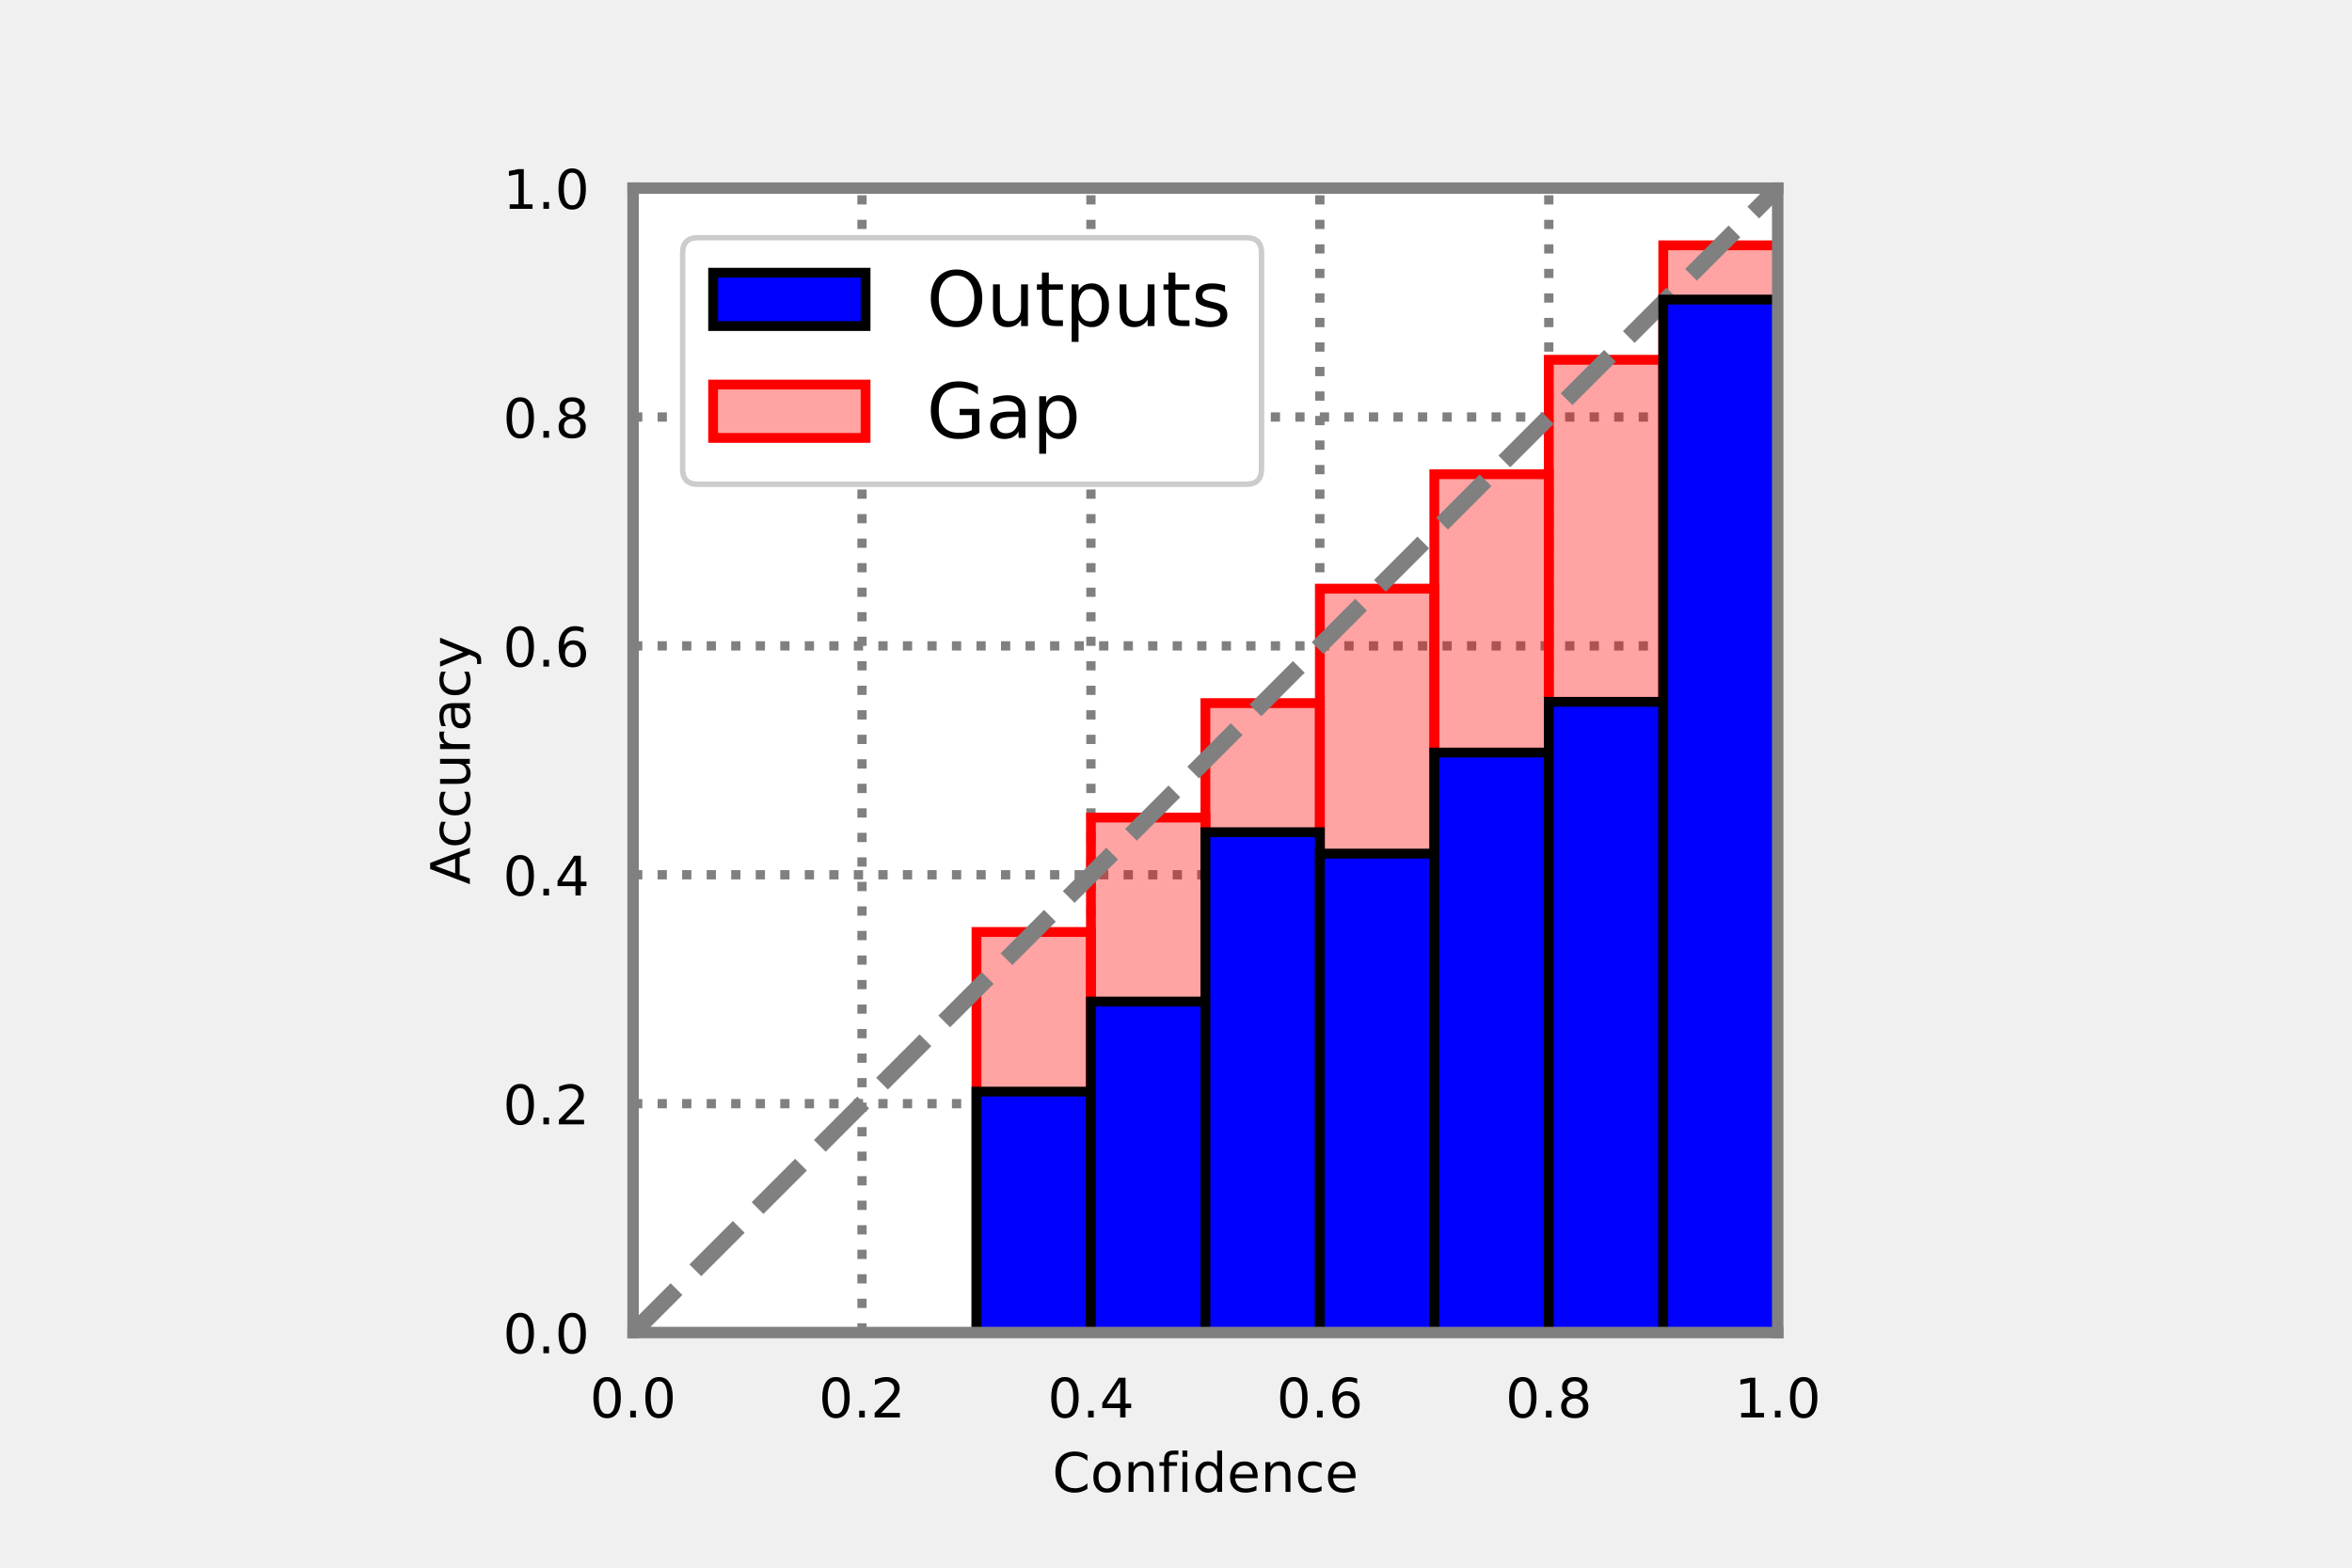
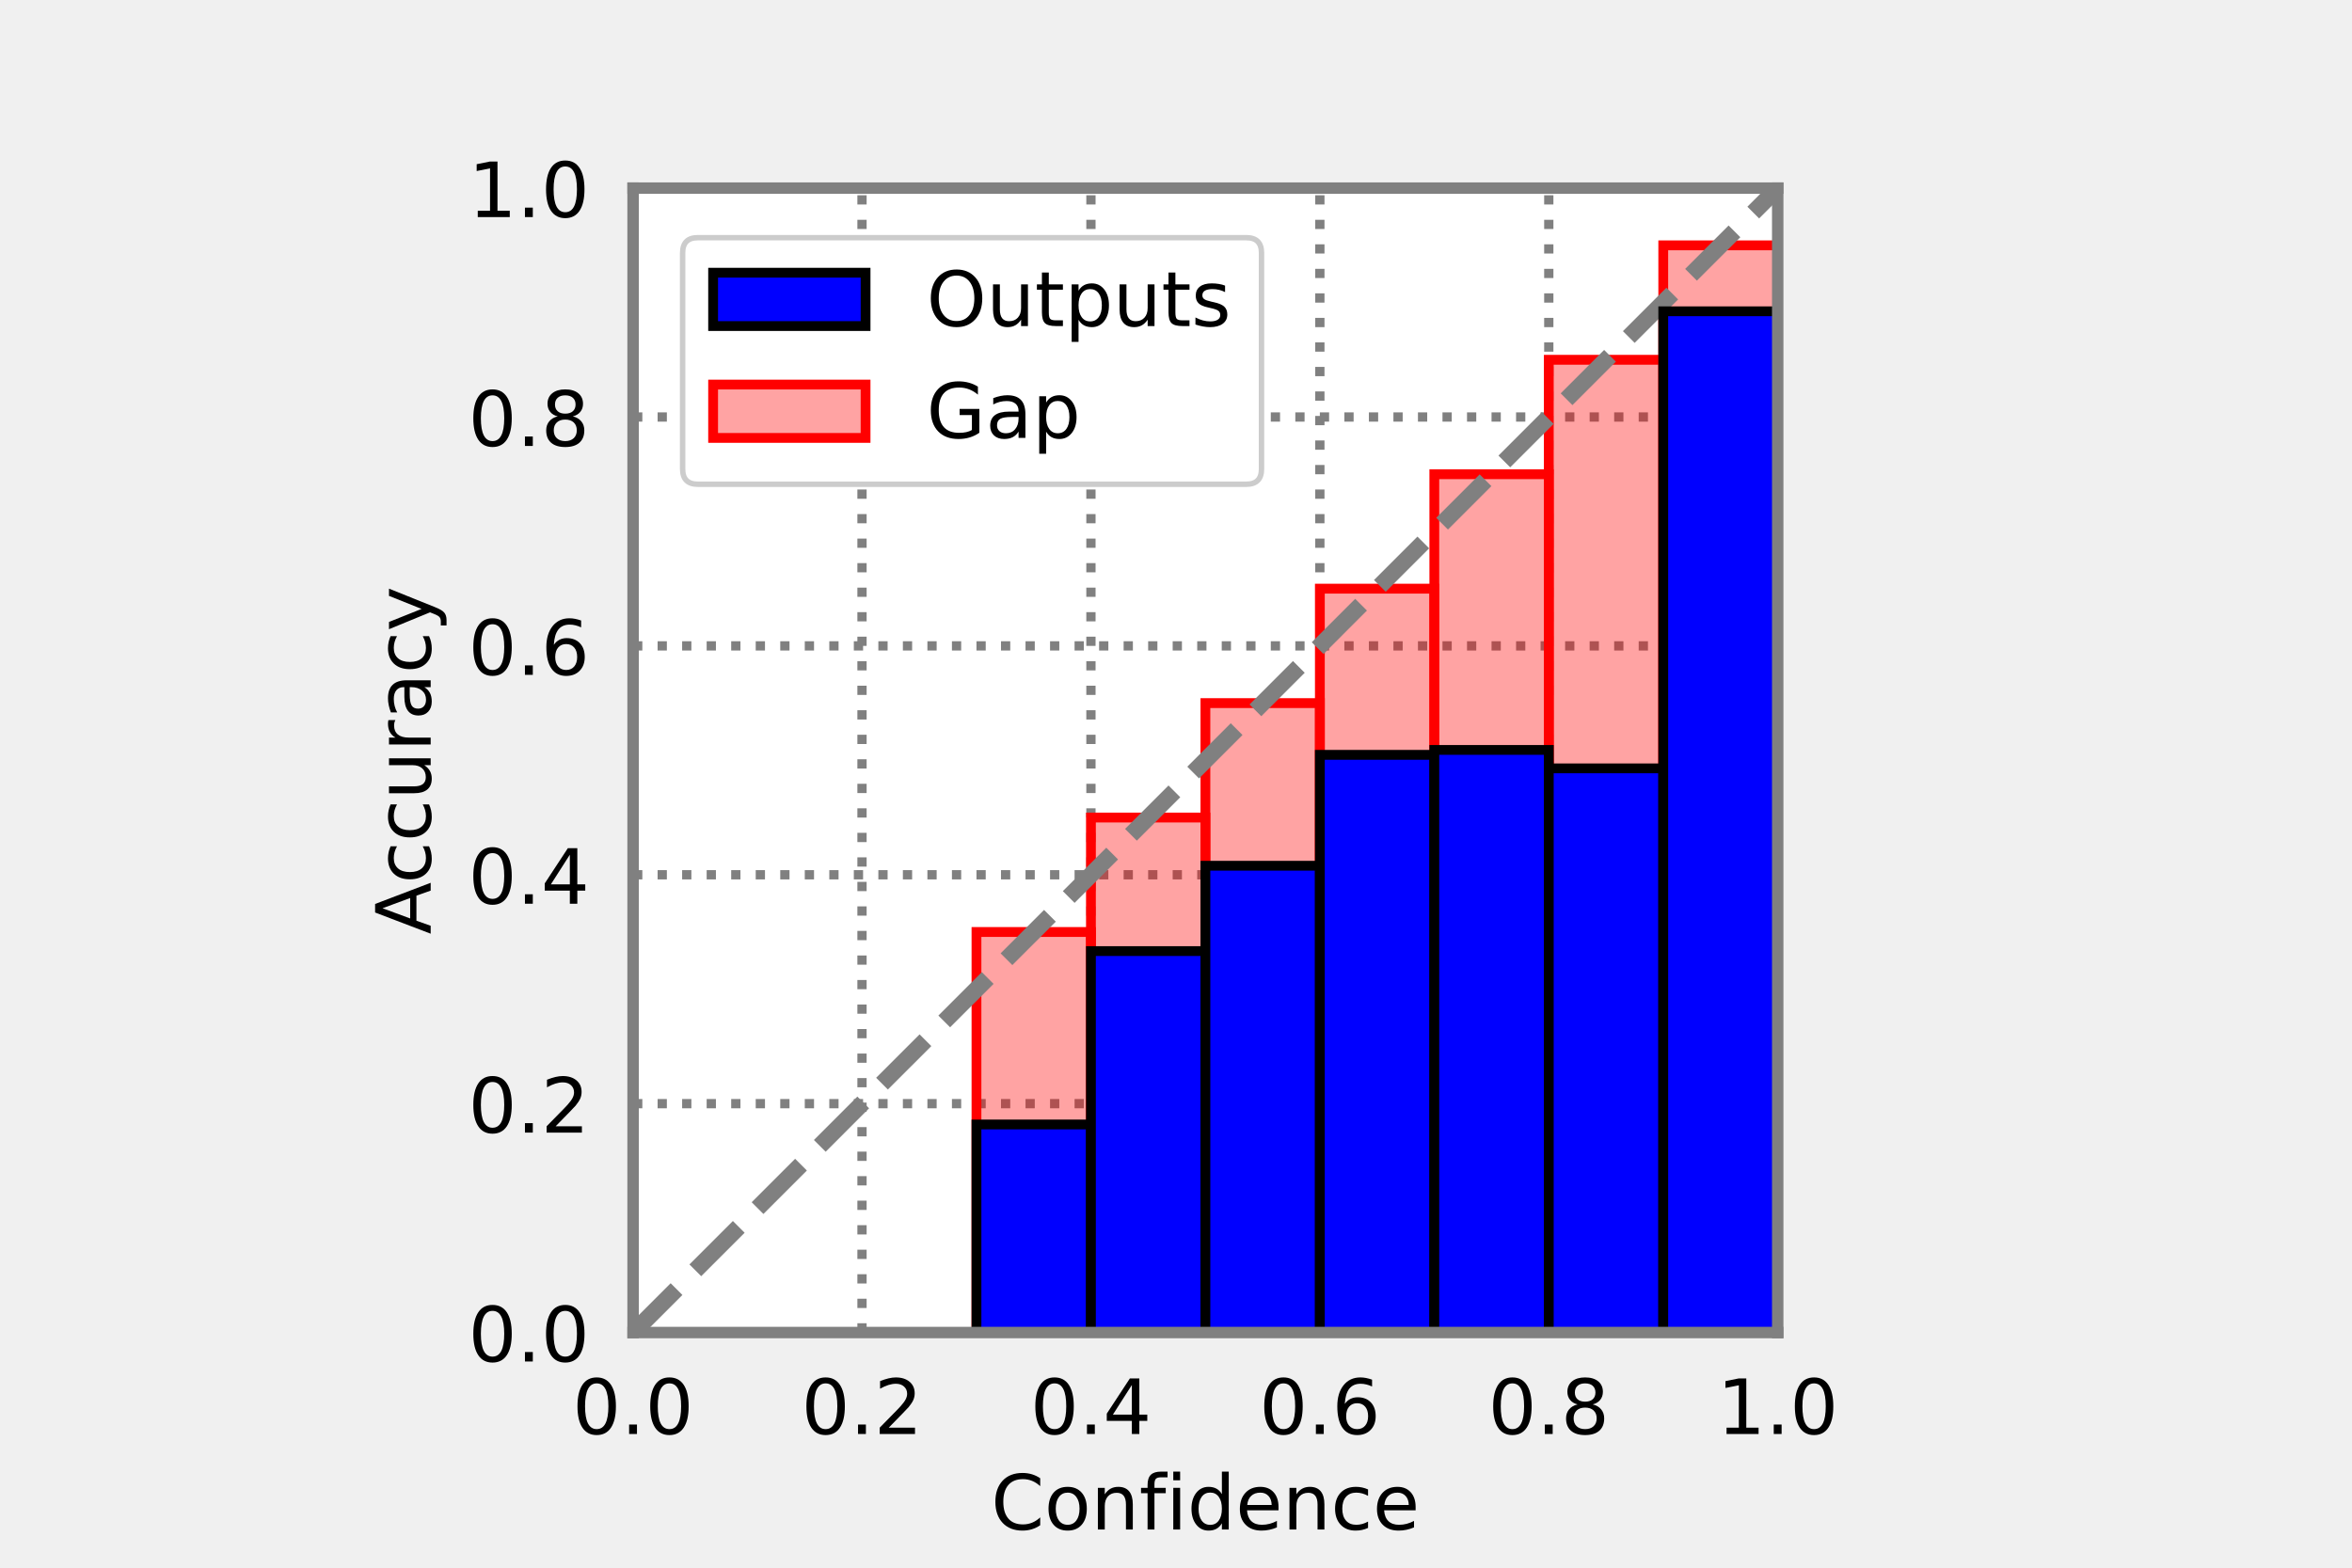
<svg xmlns="http://www.w3.org/2000/svg" xmlns:xlink="http://www.w3.org/1999/xlink" width="432pt" height="288pt" viewBox="0 0 432 288" version="1.1">
  <defs>
    <style type="text/css">*{stroke-linejoin: round; stroke-linecap: butt}</style>
  </defs>
  <g id="figure_1">
    <g id="patch_1">
      <path d="M 0 288  L 432 288  L 432 0  L 0 0  L 0 288  z " style="fill: none" />
    </g>
    <g id="axes_1">
      <g id="patch_2">
        <path d="M 116.28 244.8  L 326.52 244.8  L 326.52 34.56  L 116.28 34.56  z " style="fill: #ffffff" />
      </g>
      <g id="matplotlib.axis_1">
        <g id="xtick_1">
          <g id="line2d_1">
-             <path d="M 116.28 244.8  L 116.28 34.56  " clip-path="url(#p971c361016)" style="fill: none; stroke-dasharray: 1.7,2.805; stroke-dashoffset: 0; stroke: #808080; stroke-width: 1.7" />
+             <path d="M 116.28 244.8  L 116.28 34.56  " clip-path="url(#pd590e394d2)" style="fill: none; stroke-dasharray: 1.7,2.805; stroke-dashoffset: 0; stroke: #808080; stroke-width: 1.7" />
          </g>
          <g id="line2d_2" />
          <g id="text_1">
-             <g transform="translate(108.3284 260.3984)scale(0.1 -0.1)">
+             <g transform="translate(105.1478 263.4378)scale(0.14 -0.14)">
              <defs>
                <path id="DejaVuSans-30" d="M 2034 4250  Q 1547 4250 1301 3770  Q 1056 3291 1056 2328  Q 1056 1369 1301 889  Q 1547 409 2034 409  Q 2525 409 2770 889  Q 3016 1369 3016 2328  Q 3016 3291 2770 3770  Q 2525 4250 2034 4250  z M 2034 4750  Q 2819 4750 3233 4129  Q 3647 3509 3647 2328  Q 3647 1150 3233 529  Q 2819 -91 2034 -91  Q 1250 -91 836 529  Q 422 1150 422 2328  Q 422 3509 836 4129  Q 1250 4750 2034 4750  z " transform="scale(0.015625)" />
                <path id="DejaVuSans-2e" d="M 684 794  L 1344 794  L 1344 0  L 684 0  L 684 794  z " transform="scale(0.015625)" />
              </defs>
              <use xlink:href="#DejaVuSans-30" />
              <use xlink:href="#DejaVuSans-2e" x="63.623" />
              <use xlink:href="#DejaVuSans-30" x="95.41" />
            </g>
          </g>
        </g>
        <g id="xtick_2">
          <g id="line2d_3">
-             <path d="M 158.328 244.8  L 158.328 34.56  " clip-path="url(#p971c361016)" style="fill: none; stroke-dasharray: 1.7,2.805; stroke-dashoffset: 0; stroke: #808080; stroke-width: 1.7" />
+             <path d="M 158.328 244.8  L 158.328 34.56  " clip-path="url(#pd590e394d2)" style="fill: none; stroke-dasharray: 1.7,2.805; stroke-dashoffset: 0; stroke: #808080; stroke-width: 1.7" />
          </g>
          <g id="line2d_4" />
          <g id="text_2">
-             <g transform="translate(150.3764 260.3984)scale(0.1 -0.1)">
+             <g transform="translate(147.1958 263.4378)scale(0.14 -0.14)">
              <defs>
                <path id="DejaVuSans-32" d="M 1228 531  L 3431 531  L 3431 0  L 469 0  L 469 531  Q 828 903 1448 1529  Q 2069 2156 2228 2338  Q 2531 2678 2651 2914  Q 2772 3150 2772 3378  Q 2772 3750 2511 3984  Q 2250 4219 1831 4219  Q 1534 4219 1204 4116  Q 875 4013 500 3803  L 500 4441  Q 881 4594 1212 4672  Q 1544 4750 1819 4750  Q 2544 4750 2975 4387  Q 3406 4025 3406 3419  Q 3406 3131 3298 2873  Q 3191 2616 2906 2266  Q 2828 2175 2409 1742  Q 1991 1309 1228 531  z " transform="scale(0.015625)" />
              </defs>
              <use xlink:href="#DejaVuSans-30" />
              <use xlink:href="#DejaVuSans-2e" x="63.623" />
              <use xlink:href="#DejaVuSans-32" x="95.41" />
            </g>
          </g>
        </g>
        <g id="xtick_3">
          <g id="line2d_5">
-             <path d="M 200.376 244.8  L 200.376 34.56  " clip-path="url(#p971c361016)" style="fill: none; stroke-dasharray: 1.7,2.805; stroke-dashoffset: 0; stroke: #808080; stroke-width: 1.7" />
+             <path d="M 200.376 244.8  L 200.376 34.56  " clip-path="url(#pd590e394d2)" style="fill: none; stroke-dasharray: 1.7,2.805; stroke-dashoffset: 0; stroke: #808080; stroke-width: 1.7" />
          </g>
          <g id="line2d_6" />
          <g id="text_3">
-             <g transform="translate(192.4244 260.3984)scale(0.1 -0.1)">
+             <g transform="translate(189.2438 263.4378)scale(0.14 -0.14)">
              <defs>
                <path id="DejaVuSans-34" d="M 2419 4116  L 825 1625  L 2419 1625  L 2419 4116  z M 2253 4666  L 3047 4666  L 3047 1625  L 3713 1625  L 3713 1100  L 3047 1100  L 3047 0  L 2419 0  L 2419 1100  L 313 1100  L 313 1709  L 2253 4666  z " transform="scale(0.015625)" />
              </defs>
              <use xlink:href="#DejaVuSans-30" />
              <use xlink:href="#DejaVuSans-2e" x="63.623" />
              <use xlink:href="#DejaVuSans-34" x="95.41" />
            </g>
          </g>
        </g>
        <g id="xtick_4">
          <g id="line2d_7">
-             <path d="M 242.424 244.8  L 242.424 34.56  " clip-path="url(#p971c361016)" style="fill: none; stroke-dasharray: 1.7,2.805; stroke-dashoffset: 0; stroke: #808080; stroke-width: 1.7" />
+             <path d="M 242.424 244.8  L 242.424 34.56  " clip-path="url(#pd590e394d2)" style="fill: none; stroke-dasharray: 1.7,2.805; stroke-dashoffset: 0; stroke: #808080; stroke-width: 1.7" />
          </g>
          <g id="line2d_8" />
          <g id="text_4">
-             <g transform="translate(234.4724 260.3984)scale(0.1 -0.1)">
+             <g transform="translate(231.2918 263.4378)scale(0.14 -0.14)">
              <defs>
                <path id="DejaVuSans-36" d="M 2113 2584  Q 1688 2584 1439 2293  Q 1191 2003 1191 1497  Q 1191 994 1439 701  Q 1688 409 2113 409  Q 2538 409 2786 701  Q 3034 994 3034 1497  Q 3034 2003 2786 2293  Q 2538 2584 2113 2584  z M 3366 4563  L 3366 3988  Q 3128 4100 2886 4159  Q 2644 4219 2406 4219  Q 1781 4219 1451 3797  Q 1122 3375 1075 2522  Q 1259 2794 1537 2939  Q 1816 3084 2150 3084  Q 2853 3084 3261 2657  Q 3669 2231 3669 1497  Q 3669 778 3244 343  Q 2819 -91 2113 -91  Q 1303 -91 875 529  Q 447 1150 447 2328  Q 447 3434 972 4092  Q 1497 4750 2381 4750  Q 2619 4750 2861 4703  Q 3103 4656 3366 4563  z " transform="scale(0.015625)" />
              </defs>
              <use xlink:href="#DejaVuSans-30" />
              <use xlink:href="#DejaVuSans-2e" x="63.623" />
              <use xlink:href="#DejaVuSans-36" x="95.41" />
            </g>
          </g>
        </g>
        <g id="xtick_5">
          <g id="line2d_9">
-             <path d="M 284.472 244.8  L 284.472 34.56  " clip-path="url(#p971c361016)" style="fill: none; stroke-dasharray: 1.7,2.805; stroke-dashoffset: 0; stroke: #808080; stroke-width: 1.7" />
+             <path d="M 284.472 244.8  L 284.472 34.56  " clip-path="url(#pd590e394d2)" style="fill: none; stroke-dasharray: 1.7,2.805; stroke-dashoffset: 0; stroke: #808080; stroke-width: 1.7" />
          </g>
          <g id="line2d_10" />
          <g id="text_5">
-             <g transform="translate(276.5204 260.3984)scale(0.1 -0.1)">
+             <g transform="translate(273.3398 263.4378)scale(0.14 -0.14)">
              <defs>
                <path id="DejaVuSans-38" d="M 2034 2216  Q 1584 2216 1326 1975  Q 1069 1734 1069 1313  Q 1069 891 1326 650  Q 1584 409 2034 409  Q 2484 409 2743 651  Q 3003 894 3003 1313  Q 3003 1734 2745 1975  Q 2488 2216 2034 2216  z M 1403 2484  Q 997 2584 770 2862  Q 544 3141 544 3541  Q 544 4100 942 4425  Q 1341 4750 2034 4750  Q 2731 4750 3128 4425  Q 3525 4100 3525 3541  Q 3525 3141 3298 2862  Q 3072 2584 2669 2484  Q 3125 2378 3379 2068  Q 3634 1759 3634 1313  Q 3634 634 3220 271  Q 2806 -91 2034 -91  Q 1263 -91 848 271  Q 434 634 434 1313  Q 434 1759 690 2068  Q 947 2378 1403 2484  z M 1172 3481  Q 1172 3119 1398 2916  Q 1625 2713 2034 2713  Q 2441 2713 2670 2916  Q 2900 3119 2900 3481  Q 2900 3844 2670 4047  Q 2441 4250 2034 4250  Q 1625 4250 1398 4047  Q 1172 3844 1172 3481  z " transform="scale(0.015625)" />
              </defs>
              <use xlink:href="#DejaVuSans-30" />
              <use xlink:href="#DejaVuSans-2e" x="63.623" />
              <use xlink:href="#DejaVuSans-38" x="95.41" />
            </g>
          </g>
        </g>
        <g id="xtick_6">
          <g id="line2d_11">
-             <path d="M 326.52 244.8  L 326.52 34.56  " clip-path="url(#p971c361016)" style="fill: none; stroke-dasharray: 1.7,2.805; stroke-dashoffset: 0; stroke: #808080; stroke-width: 1.7" />
+             <path d="M 326.52 244.8  L 326.52 34.56  " clip-path="url(#pd590e394d2)" style="fill: none; stroke-dasharray: 1.7,2.805; stroke-dashoffset: 0; stroke: #808080; stroke-width: 1.7" />
          </g>
          <g id="line2d_12" />
          <g id="text_6">
-             <g transform="translate(318.5684 260.3984)scale(0.1 -0.1)">
+             <g transform="translate(315.3878 263.4378)scale(0.14 -0.14)">
              <defs>
                <path id="DejaVuSans-31" d="M 794 531  L 1825 531  L 1825 4091  L 703 3866  L 703 4441  L 1819 4666  L 2450 4666  L 2450 531  L 3481 531  L 3481 0  L 794 0  L 794 531  z " transform="scale(0.015625)" />
              </defs>
              <use xlink:href="#DejaVuSans-31" />
              <use xlink:href="#DejaVuSans-2e" x="63.623" />
              <use xlink:href="#DejaVuSans-30" x="95.41" />
            </g>
          </g>
        </g>
        <g id="text_7">
-           <g transform="translate(193.2859 274.0766)scale(0.1 -0.1)">
+           <g transform="translate(182.0403 280.9872)scale(0.14 -0.14)">
            <defs>
              <path id="DejaVuSans-43" d="M 4122 4306  L 4122 3641  Q 3803 3938 3442 4084  Q 3081 4231 2675 4231  Q 1875 4231 1450 3742  Q 1025 3253 1025 2328  Q 1025 1406 1450 917  Q 1875 428 2675 428  Q 3081 428 3442 575  Q 3803 722 4122 1019  L 4122 359  Q 3791 134 3420 21  Q 3050 -91 2638 -91  Q 1578 -91 968 557  Q 359 1206 359 2328  Q 359 3453 968 4101  Q 1578 4750 2638 4750  Q 3056 4750 3426 4639  Q 3797 4528 4122 4306  z " transform="scale(0.015625)" />
              <path id="DejaVuSans-6f" d="M 1959 3097  Q 1497 3097 1228 2736  Q 959 2375 959 1747  Q 959 1119 1226 758  Q 1494 397 1959 397  Q 2419 397 2687 759  Q 2956 1122 2956 1747  Q 2956 2369 2687 2733  Q 2419 3097 1959 3097  z M 1959 3584  Q 2709 3584 3137 3096  Q 3566 2609 3566 1747  Q 3566 888 3137 398  Q 2709 -91 1959 -91  Q 1206 -91 779 398  Q 353 888 353 1747  Q 353 2609 779 3096  Q 1206 3584 1959 3584  z " transform="scale(0.015625)" />
              <path id="DejaVuSans-6e" d="M 3513 2113  L 3513 0  L 2938 0  L 2938 2094  Q 2938 2591 2744 2837  Q 2550 3084 2163 3084  Q 1697 3084 1428 2787  Q 1159 2491 1159 1978  L 1159 0  L 581 0  L 581 3500  L 1159 3500  L 1159 2956  Q 1366 3272 1645 3428  Q 1925 3584 2291 3584  Q 2894 3584 3203 3211  Q 3513 2838 3513 2113  z " transform="scale(0.015625)" />
              <path id="DejaVuSans-66" d="M 2375 4863  L 2375 4384  L 1825 4384  Q 1516 4384 1395 4259  Q 1275 4134 1275 3809  L 1275 3500  L 2222 3500  L 2222 3053  L 1275 3053  L 1275 0  L 697 0  L 697 3053  L 147 3053  L 147 3500  L 697 3500  L 697 3744  Q 697 4328 969 4595  Q 1241 4863 1831 4863  L 2375 4863  z " transform="scale(0.015625)" />
              <path id="DejaVuSans-69" d="M 603 3500  L 1178 3500  L 1178 0  L 603 0  L 603 3500  z M 603 4863  L 1178 4863  L 1178 4134  L 603 4134  L 603 4863  z " transform="scale(0.015625)" />
              <path id="DejaVuSans-64" d="M 2906 2969  L 2906 4863  L 3481 4863  L 3481 0  L 2906 0  L 2906 525  Q 2725 213 2448 61  Q 2172 -91 1784 -91  Q 1150 -91 751 415  Q 353 922 353 1747  Q 353 2572 751 3078  Q 1150 3584 1784 3584  Q 2172 3584 2448 3432  Q 2725 3281 2906 2969  z M 947 1747  Q 947 1113 1208 752  Q 1469 391 1925 391  Q 2381 391 2643 752  Q 2906 1113 2906 1747  Q 2906 2381 2643 2742  Q 2381 3103 1925 3103  Q 1469 3103 1208 2742  Q 947 2381 947 1747  z " transform="scale(0.015625)" />
              <path id="DejaVuSans-65" d="M 3597 1894  L 3597 1613  L 953 1613  Q 991 1019 1311 708  Q 1631 397 2203 397  Q 2534 397 2845 478  Q 3156 559 3463 722  L 3463 178  Q 3153 47 2828 -22  Q 2503 -91 2169 -91  Q 1331 -91 842 396  Q 353 884 353 1716  Q 353 2575 817 3079  Q 1281 3584 2069 3584  Q 2775 3584 3186 3129  Q 3597 2675 3597 1894  z M 3022 2063  Q 3016 2534 2758 2815  Q 2500 3097 2075 3097  Q 1594 3097 1305 2825  Q 1016 2553 972 2059  L 3022 2063  z " transform="scale(0.015625)" />
              <path id="DejaVuSans-63" d="M 3122 3366  L 3122 2828  Q 2878 2963 2633 3030  Q 2388 3097 2138 3097  Q 1578 3097 1268 2742  Q 959 2388 959 1747  Q 959 1106 1268 751  Q 1578 397 2138 397  Q 2388 397 2633 464  Q 2878 531 3122 666  L 3122 134  Q 2881 22 2623 -34  Q 2366 -91 2075 -91  Q 1284 -91 818 406  Q 353 903 353 1747  Q 353 2603 823 3093  Q 1294 3584 2113 3584  Q 2378 3584 2631 3529  Q 2884 3475 3122 3366  z " transform="scale(0.015625)" />
            </defs>
            <use xlink:href="#DejaVuSans-43" />
            <use xlink:href="#DejaVuSans-6f" x="69.824" />
            <use xlink:href="#DejaVuSans-6e" x="131.006" />
            <use xlink:href="#DejaVuSans-66" x="194.385" />
            <use xlink:href="#DejaVuSans-69" x="229.59" />
            <use xlink:href="#DejaVuSans-64" x="257.373" />
            <use xlink:href="#DejaVuSans-65" x="320.85" />
            <use xlink:href="#DejaVuSans-6e" x="382.373" />
            <use xlink:href="#DejaVuSans-63" x="445.752" />
            <use xlink:href="#DejaVuSans-65" x="500.732" />
          </g>
        </g>
      </g>
      <g id="matplotlib.axis_2">
        <g id="ytick_1">
          <g id="line2d_13">
-             <path d="M 116.28 244.8  L 326.52 244.8  " clip-path="url(#p971c361016)" style="fill: none; stroke-dasharray: 1.7,2.805; stroke-dashoffset: 0; stroke: #808080; stroke-width: 1.7" />
+             <path d="M 116.28 244.8  L 326.52 244.8  " clip-path="url(#pd590e394d2)" style="fill: none; stroke-dasharray: 1.7,2.805; stroke-dashoffset: 0; stroke: #808080; stroke-width: 1.7" />
          </g>
          <g id="line2d_14" />
          <g id="text_8">
-             <g transform="translate(92.37687 248.5992)scale(0.1 -0.1)">
+             <g transform="translate(86.01562 250.1189)scale(0.14 -0.14)">
              <use xlink:href="#DejaVuSans-30" />
              <use xlink:href="#DejaVuSans-2e" x="63.623" />
              <use xlink:href="#DejaVuSans-30" x="95.41" />
            </g>
          </g>
        </g>
        <g id="ytick_2">
          <g id="line2d_15">
-             <path d="M 116.28 202.752  L 326.52 202.752  " clip-path="url(#p971c361016)" style="fill: none; stroke-dasharray: 1.7,2.805; stroke-dashoffset: 0; stroke: #808080; stroke-width: 1.7" />
+             <path d="M 116.28 202.752  L 326.52 202.752  " clip-path="url(#pd590e394d2)" style="fill: none; stroke-dasharray: 1.7,2.805; stroke-dashoffset: 0; stroke: #808080; stroke-width: 1.7" />
          </g>
          <g id="line2d_16" />
          <g id="text_9">
-             <g transform="translate(92.37687 206.5512)scale(0.1 -0.1)">
+             <g transform="translate(86.01562 208.0709)scale(0.14 -0.14)">
              <use xlink:href="#DejaVuSans-30" />
              <use xlink:href="#DejaVuSans-2e" x="63.623" />
              <use xlink:href="#DejaVuSans-32" x="95.41" />
            </g>
          </g>
        </g>
        <g id="ytick_3">
          <g id="line2d_17">
-             <path d="M 116.28 160.704  L 326.52 160.704  " clip-path="url(#p971c361016)" style="fill: none; stroke-dasharray: 1.7,2.805; stroke-dashoffset: 0; stroke: #808080; stroke-width: 1.7" />
+             <path d="M 116.28 160.704  L 326.52 160.704  " clip-path="url(#pd590e394d2)" style="fill: none; stroke-dasharray: 1.7,2.805; stroke-dashoffset: 0; stroke: #808080; stroke-width: 1.7" />
          </g>
          <g id="line2d_18" />
          <g id="text_10">
-             <g transform="translate(92.37687 164.5032)scale(0.1 -0.1)">
+             <g transform="translate(86.01562 166.0229)scale(0.14 -0.14)">
              <use xlink:href="#DejaVuSans-30" />
              <use xlink:href="#DejaVuSans-2e" x="63.623" />
              <use xlink:href="#DejaVuSans-34" x="95.41" />
            </g>
          </g>
        </g>
        <g id="ytick_4">
          <g id="line2d_19">
-             <path d="M 116.28 118.656  L 326.52 118.656  " clip-path="url(#p971c361016)" style="fill: none; stroke-dasharray: 1.7,2.805; stroke-dashoffset: 0; stroke: #808080; stroke-width: 1.7" />
+             <path d="M 116.28 118.656  L 326.52 118.656  " clip-path="url(#pd590e394d2)" style="fill: none; stroke-dasharray: 1.7,2.805; stroke-dashoffset: 0; stroke: #808080; stroke-width: 1.7" />
          </g>
          <g id="line2d_20" />
          <g id="text_11">
-             <g transform="translate(92.37687 122.4552)scale(0.1 -0.1)">
+             <g transform="translate(86.01562 123.9749)scale(0.14 -0.14)">
              <use xlink:href="#DejaVuSans-30" />
              <use xlink:href="#DejaVuSans-2e" x="63.623" />
              <use xlink:href="#DejaVuSans-36" x="95.41" />
            </g>
          </g>
        </g>
        <g id="ytick_5">
          <g id="line2d_21">
-             <path d="M 116.28 76.608  L 326.52 76.608  " clip-path="url(#p971c361016)" style="fill: none; stroke-dasharray: 1.7,2.805; stroke-dashoffset: 0; stroke: #808080; stroke-width: 1.7" />
+             <path d="M 116.28 76.608  L 326.52 76.608  " clip-path="url(#pd590e394d2)" style="fill: none; stroke-dasharray: 1.7,2.805; stroke-dashoffset: 0; stroke: #808080; stroke-width: 1.7" />
          </g>
          <g id="line2d_22" />
          <g id="text_12">
-             <g transform="translate(92.37687 80.40722)scale(0.1 -0.1)">
+             <g transform="translate(86.01562 81.92691)scale(0.14 -0.14)">
              <use xlink:href="#DejaVuSans-30" />
              <use xlink:href="#DejaVuSans-2e" x="63.623" />
              <use xlink:href="#DejaVuSans-38" x="95.41" />
            </g>
          </g>
        </g>
        <g id="ytick_6">
          <g id="line2d_23">
-             <path d="M 116.28 34.56  L 326.52 34.56  " clip-path="url(#p971c361016)" style="fill: none; stroke-dasharray: 1.7,2.805; stroke-dashoffset: 0; stroke: #808080; stroke-width: 1.7" />
+             <path d="M 116.28 34.56  L 326.52 34.56  " clip-path="url(#pd590e394d2)" style="fill: none; stroke-dasharray: 1.7,2.805; stroke-dashoffset: 0; stroke: #808080; stroke-width: 1.7" />
          </g>
          <g id="line2d_24" />
          <g id="text_13">
-             <g transform="translate(92.37687 38.35922)scale(0.1 -0.1)">
+             <g transform="translate(86.01562 39.87891)scale(0.14 -0.14)">
              <use xlink:href="#DejaVuSans-31" />
              <use xlink:href="#DejaVuSans-2e" x="63.623" />
              <use xlink:href="#DejaVuSans-30" x="95.41" />
            </g>
          </g>
        </g>
        <g id="text_14">
-           <g transform="translate(86.29719 162.5081)rotate(-90)scale(0.1 -0.1)">
+           <g transform="translate(79.10406 171.6394)rotate(-90)scale(0.14 -0.14)">
            <defs>
              <path id="DejaVuSans-41" d="M 2188 4044  L 1331 1722  L 3047 1722  L 2188 4044  z M 1831 4666  L 2547 4666  L 4325 0  L 3669 0  L 3244 1197  L 1141 1197  L 716 0  L 50 0  L 1831 4666  z " transform="scale(0.015625)" />
              <path id="DejaVuSans-75" d="M 544 1381  L 544 3500  L 1119 3500  L 1119 1403  Q 1119 906 1312 657  Q 1506 409 1894 409  Q 2359 409 2629 706  Q 2900 1003 2900 1516  L 2900 3500  L 3475 3500  L 3475 0  L 2900 0  L 2900 538  Q 2691 219 2414 64  Q 2138 -91 1772 -91  Q 1169 -91 856 284  Q 544 659 544 1381  z M 1991 3584  L 1991 3584  z " transform="scale(0.015625)" />
              <path id="DejaVuSans-72" d="M 2631 2963  Q 2534 3019 2420 3045  Q 2306 3072 2169 3072  Q 1681 3072 1420 2755  Q 1159 2438 1159 1844  L 1159 0  L 581 0  L 581 3500  L 1159 3500  L 1159 2956  Q 1341 3275 1631 3429  Q 1922 3584 2338 3584  Q 2397 3584 2469 3576  Q 2541 3569 2628 3553  L 2631 2963  z " transform="scale(0.015625)" />
              <path id="DejaVuSans-61" d="M 2194 1759  Q 1497 1759 1228 1600  Q 959 1441 959 1056  Q 959 750 1161 570  Q 1363 391 1709 391  Q 2188 391 2477 730  Q 2766 1069 2766 1631  L 2766 1759  L 2194 1759  z M 3341 1997  L 3341 0  L 2766 0  L 2766 531  Q 2569 213 2275 61  Q 1981 -91 1556 -91  Q 1019 -91 701 211  Q 384 513 384 1019  Q 384 1609 779 1909  Q 1175 2209 1959 2209  L 2766 2209  L 2766 2266  Q 2766 2663 2505 2880  Q 2244 3097 1772 3097  Q 1472 3097 1187 3025  Q 903 2953 641 2809  L 641 3341  Q 956 3463 1253 3523  Q 1550 3584 1831 3584  Q 2591 3584 2966 3190  Q 3341 2797 3341 1997  z " transform="scale(0.015625)" />
              <path id="DejaVuSans-79" d="M 2059 -325  Q 1816 -950 1584 -1140  Q 1353 -1331 966 -1331  L 506 -1331  L 506 -850  L 844 -850  Q 1081 -850 1212 -737  Q 1344 -625 1503 -206  L 1606 56  L 191 3500  L 800 3500  L 1894 763  L 2988 3500  L 3597 3500  L 2059 -325  z " transform="scale(0.015625)" />
            </defs>
            <use xlink:href="#DejaVuSans-41" />
            <use xlink:href="#DejaVuSans-63" x="66.658" />
            <use xlink:href="#DejaVuSans-63" x="121.639" />
            <use xlink:href="#DejaVuSans-75" x="176.619" />
            <use xlink:href="#DejaVuSans-72" x="239.998" />
            <use xlink:href="#DejaVuSans-61" x="281.111" />
            <use xlink:href="#DejaVuSans-63" x="342.391" />
            <use xlink:href="#DejaVuSans-79" x="397.371" />
          </g>
        </g>
      </g>
      <g id="patch_3">
-         <path d="M 116.28 244.8  L 137.304 244.8  L 137.304 244.8  L 116.28 244.8  z " clip-path="url(#p971c361016)" style="fill: #ff0000; fill-opacity: 0.36; stroke: #ff0000; stroke-width: 1.8; stroke-linejoin: miter" />
+         <path d="M 116.28 244.8  L 137.304 244.8  L 137.304 244.8  L 116.28 244.8  z " clip-path="url(#pd590e394d2)" style="fill: #ff0000; fill-opacity: 0.36; stroke: #ff0000; stroke-width: 1.8; stroke-linejoin: miter" />
      </g>
      <g id="patch_4">
-         <path d="M 137.304 244.8  L 158.328 244.8  L 158.328 244.8  L 137.304 244.8  z " clip-path="url(#p971c361016)" style="fill: #ff0000; fill-opacity: 0.36; stroke: #ff0000; stroke-width: 1.8; stroke-linejoin: miter" />
+         <path d="M 137.304 244.8  L 158.328 244.8  L 158.328 244.8  L 137.304 244.8  z " clip-path="url(#pd590e394d2)" style="fill: #ff0000; fill-opacity: 0.36; stroke: #ff0000; stroke-width: 1.8; stroke-linejoin: miter" />
      </g>
      <g id="patch_5">
-         <path d="M 158.328 244.8  L 179.352 244.8  L 179.352 244.8  L 158.328 244.8  z " clip-path="url(#p971c361016)" style="fill: #ff0000; fill-opacity: 0.36; stroke: #ff0000; stroke-width: 1.8; stroke-linejoin: miter" />
+         <path d="M 158.328 244.8  L 179.352 244.8  L 179.352 244.8  L 158.328 244.8  z " clip-path="url(#pd590e394d2)" style="fill: #ff0000; fill-opacity: 0.36; stroke: #ff0000; stroke-width: 1.8; stroke-linejoin: miter" />
      </g>
      <g id="patch_6">
-         <path d="M 179.352 244.8  L 200.376 244.8  L 200.376 171.216  L 179.352 171.216  z " clip-path="url(#p971c361016)" style="fill: #ff0000; fill-opacity: 0.36; stroke: #ff0000; stroke-width: 1.8; stroke-linejoin: miter" />
+         <path d="M 179.352 244.8  L 200.376 244.8  L 200.376 171.216  L 179.352 171.216  z " clip-path="url(#pd590e394d2)" style="fill: #ff0000; fill-opacity: 0.36; stroke: #ff0000; stroke-width: 1.8; stroke-linejoin: miter" />
      </g>
      <g id="patch_7">
-         <path d="M 200.376 244.8  L 221.4 244.8  L 221.4 150.192  L 200.376 150.192  z " clip-path="url(#p971c361016)" style="fill: #ff0000; fill-opacity: 0.36; stroke: #ff0000; stroke-width: 1.8; stroke-linejoin: miter" />
+         <path d="M 200.376 244.8  L 221.4 244.8  L 221.4 150.192  L 200.376 150.192  z " clip-path="url(#pd590e394d2)" style="fill: #ff0000; fill-opacity: 0.36; stroke: #ff0000; stroke-width: 1.8; stroke-linejoin: miter" />
      </g>
      <g id="patch_8">
-         <path d="M 221.4 244.8  L 242.424 244.8  L 242.424 129.168  L 221.4 129.168  z " clip-path="url(#p971c361016)" style="fill: #ff0000; fill-opacity: 0.36; stroke: #ff0000; stroke-width: 1.8; stroke-linejoin: miter" />
+         <path d="M 221.4 244.8  L 242.424 244.8  L 242.424 129.168  L 221.4 129.168  z " clip-path="url(#pd590e394d2)" style="fill: #ff0000; fill-opacity: 0.36; stroke: #ff0000; stroke-width: 1.8; stroke-linejoin: miter" />
      </g>
      <g id="patch_9">
-         <path d="M 242.424 244.8  L 263.448 244.8  L 263.448 108.144  L 242.424 108.144  z " clip-path="url(#p971c361016)" style="fill: #ff0000; fill-opacity: 0.36; stroke: #ff0000; stroke-width: 1.8; stroke-linejoin: miter" />
+         <path d="M 242.424 244.8  L 263.448 244.8  L 263.448 108.144  L 242.424 108.144  z " clip-path="url(#pd590e394d2)" style="fill: #ff0000; fill-opacity: 0.36; stroke: #ff0000; stroke-width: 1.8; stroke-linejoin: miter" />
      </g>
      <g id="patch_10">
-         <path d="M 263.448 244.8  L 284.472 244.8  L 284.472 87.12  L 263.448 87.12  z " clip-path="url(#p971c361016)" style="fill: #ff0000; fill-opacity: 0.36; stroke: #ff0000; stroke-width: 1.8; stroke-linejoin: miter" />
+         <path d="M 263.448 244.8  L 284.472 244.8  L 284.472 87.12  L 263.448 87.12  z " clip-path="url(#pd590e394d2)" style="fill: #ff0000; fill-opacity: 0.36; stroke: #ff0000; stroke-width: 1.8; stroke-linejoin: miter" />
      </g>
      <g id="patch_11">
-         <path d="M 284.472 244.8  L 305.496 244.8  L 305.496 66.096  L 284.472 66.096  z " clip-path="url(#p971c361016)" style="fill: #ff0000; fill-opacity: 0.36; stroke: #ff0000; stroke-width: 1.8; stroke-linejoin: miter" />
+         <path d="M 284.472 244.8  L 305.496 244.8  L 305.496 66.096  L 284.472 66.096  z " clip-path="url(#pd590e394d2)" style="fill: #ff0000; fill-opacity: 0.36; stroke: #ff0000; stroke-width: 1.8; stroke-linejoin: miter" />
      </g>
      <g id="patch_12">
-         <path d="M 305.496 244.8  L 326.52 244.8  L 326.52 45.072  L 305.496 45.072  z " clip-path="url(#p971c361016)" style="fill: #ff0000; fill-opacity: 0.36; stroke: #ff0000; stroke-width: 1.8; stroke-linejoin: miter" />
+         <path d="M 305.496 244.8  L 326.52 244.8  L 326.52 45.072  L 305.496 45.072  z " clip-path="url(#pd590e394d2)" style="fill: #ff0000; fill-opacity: 0.36; stroke: #ff0000; stroke-width: 1.8; stroke-linejoin: miter" />
      </g>
      <g id="line2d_25">
-         <path d="M 116.28 244.8  L 326.52 34.56  " clip-path="url(#p971c361016)" style="fill: none; stroke-dasharray: 11.285,4.88; stroke-dashoffset: 0; stroke: #808080; stroke-width: 3.05" />
+         <path d="M 116.28 244.8  L 326.52 34.56  " clip-path="url(#pd590e394d2)" style="fill: none; stroke-dasharray: 11.285,4.88; stroke-dashoffset: 0; stroke: #808080; stroke-width: 3.05" />
      </g>
      <g id="patch_13">
-         <path d="M 0 0  z " clip-path="url(#p971c361016)" style="fill: #0000ff; stroke: #000000; stroke-width: 1.8; stroke-linejoin: miter" />
+         <path d="M 0 0  z " clip-path="url(#pd590e394d2)" style="fill: #0000ff; stroke: #000000; stroke-width: 1.8; stroke-linejoin: miter" />
      </g>
      <g id="patch_14">
-         <path d="M 0 0  z " clip-path="url(#p971c361016)" style="fill: #0000ff; stroke: #000000; stroke-width: 1.8; stroke-linejoin: miter" />
+         <path d="M 0 0  z " clip-path="url(#pd590e394d2)" style="fill: #0000ff; stroke: #000000; stroke-width: 1.8; stroke-linejoin: miter" />
      </g>
      <g id="patch_15">
-         <path d="M 0 0  z " clip-path="url(#p971c361016)" style="fill: #0000ff; stroke: #000000; stroke-width: 1.8; stroke-linejoin: miter" />
+         <path d="M 0 0  z " clip-path="url(#pd590e394d2)" style="fill: #0000ff; stroke: #000000; stroke-width: 1.8; stroke-linejoin: miter" />
      </g>
      <g id="patch_16">
-         <path d="M 179.352 244.8  L 200.376 244.8  L 200.376 200.544  L 179.352 200.544  z " clip-path="url(#p971c361016)" style="fill: #0000ff; stroke: #000000; stroke-width: 1.8; stroke-linejoin: miter" />
+         <path d="M 179.352 244.8  L 200.376 244.8  L 200.376 206.578  L 179.352 206.578  z " clip-path="url(#pd590e394d2)" style="fill: #0000ff; stroke: #000000; stroke-width: 1.8; stroke-linejoin: miter" />
      </g>
      <g id="patch_17">
-         <path d="M 200.376 244.8  L 221.4 244.8  L 221.4 183.999  L 200.376 183.999  z " clip-path="url(#p971c361016)" style="fill: #0000ff; stroke: #000000; stroke-width: 1.8; stroke-linejoin: miter" />
+         <path d="M 200.376 244.8  L 221.4 244.8  L 221.4 174.727  L 200.376 174.727  z " clip-path="url(#pd590e394d2)" style="fill: #0000ff; stroke: #000000; stroke-width: 1.8; stroke-linejoin: miter" />
      </g>
      <g id="patch_18">
-         <path d="M 221.4 244.8  L 242.424 244.8  L 242.424 152.883  L 221.4 152.883  z " clip-path="url(#p971c361016)" style="fill: #0000ff; stroke: #000000; stroke-width: 1.8; stroke-linejoin: miter" />
+         <path d="M 221.4 244.8  L 242.424 244.8  L 242.424 159.043  L 221.4 159.043  z " clip-path="url(#pd590e394d2)" style="fill: #0000ff; stroke: #000000; stroke-width: 1.8; stroke-linejoin: miter" />
      </g>
      <g id="patch_19">
-         <path d="M 242.424 244.8  L 263.448 244.8  L 263.448 156.815  L 242.424 156.815  z " clip-path="url(#p971c361016)" style="fill: #0000ff; stroke: #000000; stroke-width: 1.8; stroke-linejoin: miter" />
+         <path d="M 242.424 244.8  L 263.448 244.8  L 263.448 138.671  L 242.424 138.671  z " clip-path="url(#pd590e394d2)" style="fill: #0000ff; stroke: #000000; stroke-width: 1.8; stroke-linejoin: miter" />
      </g>
      <g id="patch_20">
-         <path d="M 263.448 244.8  L 284.472 244.8  L 284.472 138.25  L 263.448 138.25  z " clip-path="url(#p971c361016)" style="fill: #0000ff; stroke: #000000; stroke-width: 1.8; stroke-linejoin: miter" />
+         <path d="M 263.448 244.8  L 284.472 244.8  L 284.472 137.767  L 263.448 137.767  z " clip-path="url(#pd590e394d2)" style="fill: #0000ff; stroke: #000000; stroke-width: 1.8; stroke-linejoin: miter" />
      </g>
      <g id="patch_21">
-         <path d="M 284.472 244.8  L 305.496 244.8  L 305.496 128.937  L 284.472 128.937  z " clip-path="url(#p971c361016)" style="fill: #0000ff; stroke: #000000; stroke-width: 1.8; stroke-linejoin: miter" />
+         <path d="M 284.472 244.8  L 305.496 244.8  L 305.496 141.152  L 284.472 141.152  z " clip-path="url(#pd590e394d2)" style="fill: #0000ff; stroke: #000000; stroke-width: 1.8; stroke-linejoin: miter" />
      </g>
      <g id="patch_22">
-         <path d="M 305.496 244.8  L 326.52 244.8  L 326.52 55.037  L 305.496 55.037  z " clip-path="url(#p971c361016)" style="fill: #0000ff; stroke: #000000; stroke-width: 1.8; stroke-linejoin: miter" />
+         <path d="M 305.496 244.8  L 326.52 244.8  L 326.52 57.182  L 305.496 57.182  z " clip-path="url(#pd590e394d2)" style="fill: #0000ff; stroke: #000000; stroke-width: 1.8; stroke-linejoin: miter" />
      </g>
      <g id="patch_23">
        <path d="M 116.28 244.8  L 116.28 34.56  " style="fill: none; stroke: #808080; stroke-width: 2.1; stroke-linejoin: miter; stroke-linecap: square" />
      </g>
      <g id="patch_24">
        <path d="M 326.52 244.8  L 326.52 34.56  " style="fill: none; stroke: #808080; stroke-width: 2.1; stroke-linejoin: miter; stroke-linecap: square" />
      </g>
      <g id="patch_25">
        <path d="M 116.28 244.8  L 326.52 244.8  " style="fill: none; stroke: #808080; stroke-width: 2.1; stroke-linejoin: miter; stroke-linecap: square" />
      </g>
      <g id="patch_26">
        <path d="M 116.28 34.56  L 326.52 34.56  " style="fill: none; stroke: #808080; stroke-width: 2.1; stroke-linejoin: miter; stroke-linecap: square" />
      </g>
      <g id="legend_1">
        <g id="patch_27">
          <path d="M 128.182 88.961  L 228.906 88.961  Q 231.706 88.961 231.706 86.161  L 231.706 46.462  Q 231.706 43.662 228.906 43.662  L 128.182 43.662  Q 125.382 43.662 125.382 46.462  L 125.382 86.161  Q 125.382 88.961 128.182 88.961  z " style="fill: #ffffff; stroke: #cccccc; stroke-linejoin: miter" />
        </g>
        <g id="patch_28">
          <path d="M 130.982 59.9  L 158.982 59.9  L 158.982 50.1  L 130.982 50.1  z " style="fill: #0000ff; stroke: #000000; stroke-width: 1.8; stroke-linejoin: miter" />
        </g>
        <g id="text_15">
          <g transform="translate(170.1824 59.90021)scale(0.14 -0.14)">
            <defs>
              <path id="DejaVuSans-4f" d="M 2522 4238  Q 1834 4238 1429 3725  Q 1025 3213 1025 2328  Q 1025 1447 1429 934  Q 1834 422 2522 422  Q 3209 422 3611 934  Q 4013 1447 4013 2328  Q 4013 3213 3611 3725  Q 3209 4238 2522 4238  z M 2522 4750  Q 3503 4750 4090 4092  Q 4678 3434 4678 2328  Q 4678 1225 4090 567  Q 3503 -91 2522 -91  Q 1538 -91 948 565  Q 359 1222 359 2328  Q 359 3434 948 4092  Q 1538 4750 2522 4750  z " transform="scale(0.015625)" />
              <path id="DejaVuSans-74" d="M 1172 4494  L 1172 3500  L 2356 3500  L 2356 3053  L 1172 3053  L 1172 1153  Q 1172 725 1289 603  Q 1406 481 1766 481  L 2356 481  L 2356 0  L 1766 0  Q 1100 0 847 248  Q 594 497 594 1153  L 594 3053  L 172 3053  L 172 3500  L 594 3500  L 594 4494  L 1172 4494  z " transform="scale(0.015625)" />
              <path id="DejaVuSans-70" d="M 1159 525  L 1159 -1331  L 581 -1331  L 581 3500  L 1159 3500  L 1159 2969  Q 1341 3281 1617 3432  Q 1894 3584 2278 3584  Q 2916 3584 3314 3078  Q 3713 2572 3713 1747  Q 3713 922 3314 415  Q 2916 -91 2278 -91  Q 1894 -91 1617 61  Q 1341 213 1159 525  z M 3116 1747  Q 3116 2381 2855 2742  Q 2594 3103 2138 3103  Q 1681 3103 1420 2742  Q 1159 2381 1159 1747  Q 1159 1113 1420 752  Q 1681 391 2138 391  Q 2594 391 2855 752  Q 3116 1113 3116 1747  z " transform="scale(0.015625)" />
              <path id="DejaVuSans-73" d="M 2834 3397  L 2834 2853  Q 2591 2978 2328 3040  Q 2066 3103 1784 3103  Q 1356 3103 1142 2972  Q 928 2841 928 2578  Q 928 2378 1081 2264  Q 1234 2150 1697 2047  L 1894 2003  Q 2506 1872 2764 1633  Q 3022 1394 3022 966  Q 3022 478 2636 193  Q 2250 -91 1575 -91  Q 1294 -91 989 -36  Q 684 19 347 128  L 347 722  Q 666 556 975 473  Q 1284 391 1588 391  Q 1994 391 2212 530  Q 2431 669 2431 922  Q 2431 1156 2273 1281  Q 2116 1406 1581 1522  L 1381 1569  Q 847 1681 609 1914  Q 372 2147 372 2553  Q 372 3047 722 3315  Q 1072 3584 1716 3584  Q 2034 3584 2315 3537  Q 2597 3491 2834 3397  z " transform="scale(0.015625)" />
            </defs>
            <use xlink:href="#DejaVuSans-4f" />
            <use xlink:href="#DejaVuSans-75" x="78.711" />
            <use xlink:href="#DejaVuSans-74" x="142.09" />
            <use xlink:href="#DejaVuSans-70" x="181.299" />
            <use xlink:href="#DejaVuSans-75" x="244.775" />
            <use xlink:href="#DejaVuSans-74" x="308.154" />
            <use xlink:href="#DejaVuSans-73" x="347.363" />
          </g>
        </g>
        <g id="patch_29">
          <path d="M 130.982 80.45  L 158.982 80.45  L 158.982 70.65  L 130.982 70.65  z " style="fill: #ff0000; fill-opacity: 0.36; stroke: #ff0000; stroke-width: 1.8; stroke-linejoin: miter" />
        </g>
        <g id="text_16">
          <g transform="translate(170.1824 80.44959)scale(0.14 -0.14)">
            <defs>
              <path id="DejaVuSans-47" d="M 3809 666  L 3809 1919  L 2778 1919  L 2778 2438  L 4434 2438  L 4434 434  Q 4069 175 3628 42  Q 3188 -91 2688 -91  Q 1594 -91 976 548  Q 359 1188 359 2328  Q 359 3472 976 4111  Q 1594 4750 2688 4750  Q 3144 4750 3555 4637  Q 3966 4525 4313 4306  L 4313 3634  Q 3963 3931 3569 4081  Q 3175 4231 2741 4231  Q 1884 4231 1454 3753  Q 1025 3275 1025 2328  Q 1025 1384 1454 906  Q 1884 428 2741 428  Q 3075 428 3337 486  Q 3600 544 3809 666  z " transform="scale(0.015625)" />
            </defs>
            <use xlink:href="#DejaVuSans-47" />
            <use xlink:href="#DejaVuSans-61" x="77.49" />
            <use xlink:href="#DejaVuSans-70" x="138.77" />
          </g>
        </g>
      </g>
    </g>
  </g>
  <defs>
-     <clipPath id="p971c361016">
+     <clipPath id="pd590e394d2">
      <rect x="116.28" y="34.56" width="210.24" height="210.24" />
    </clipPath>
  </defs>
</svg>
